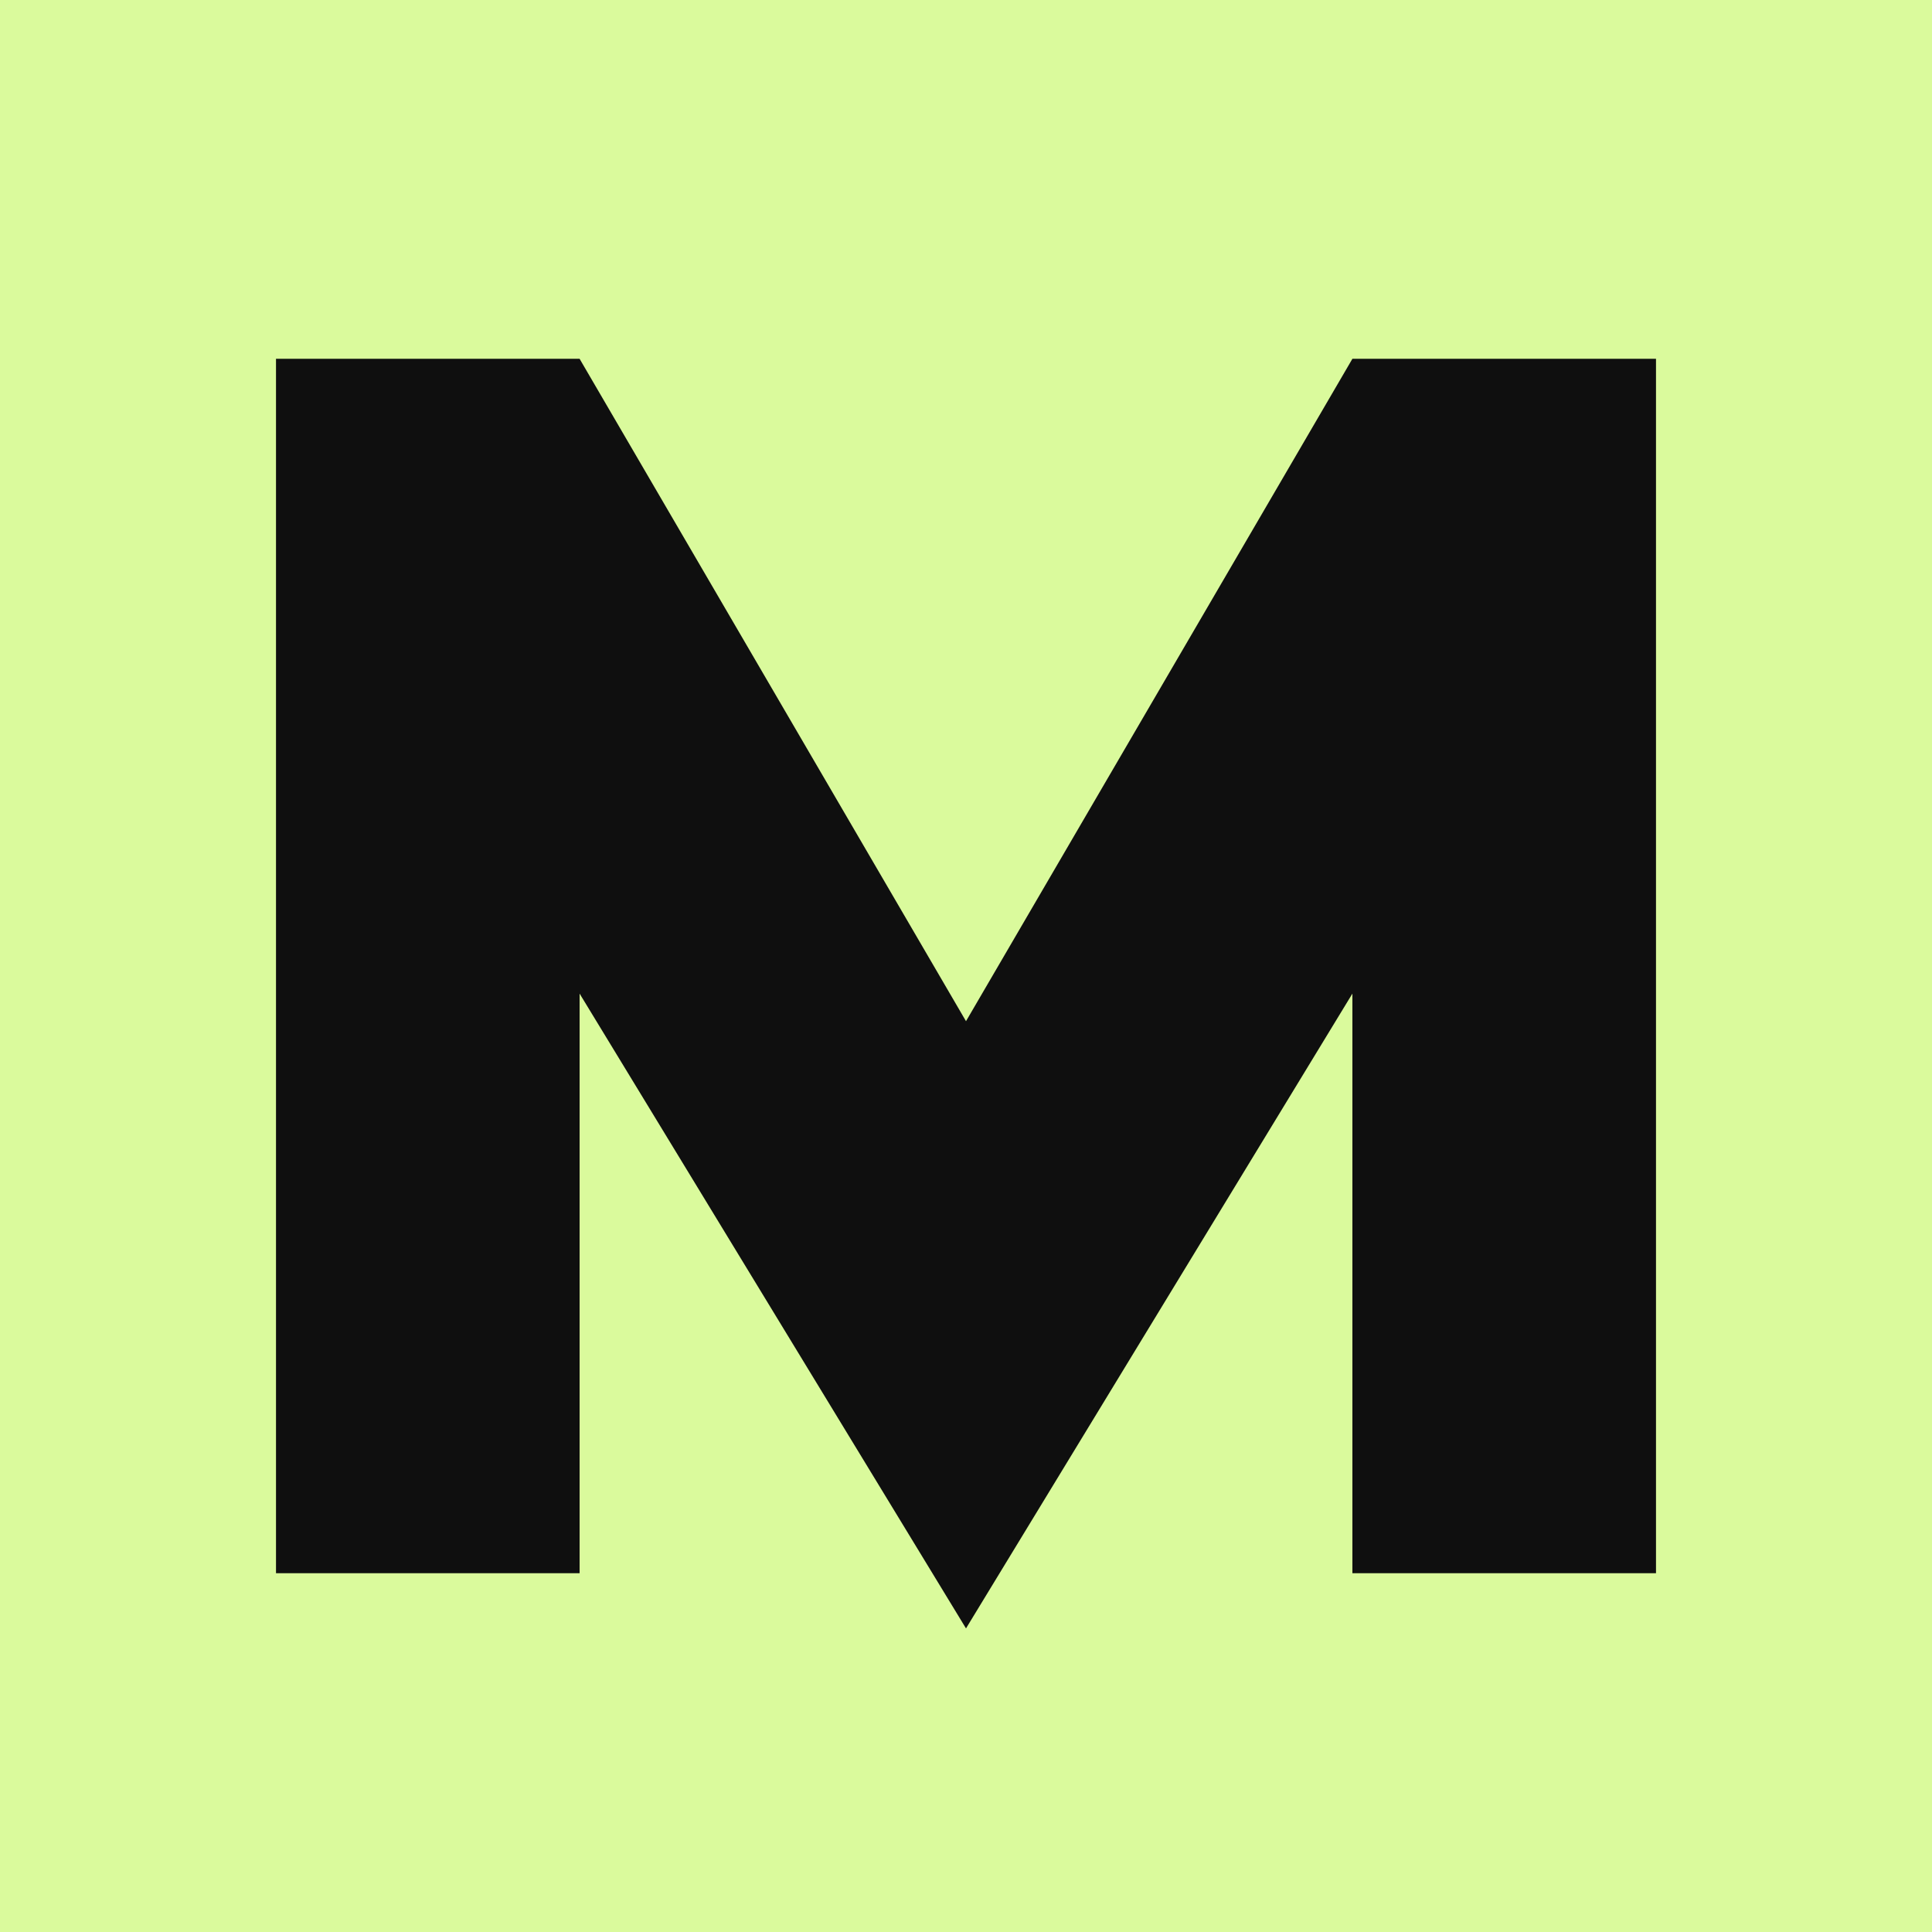
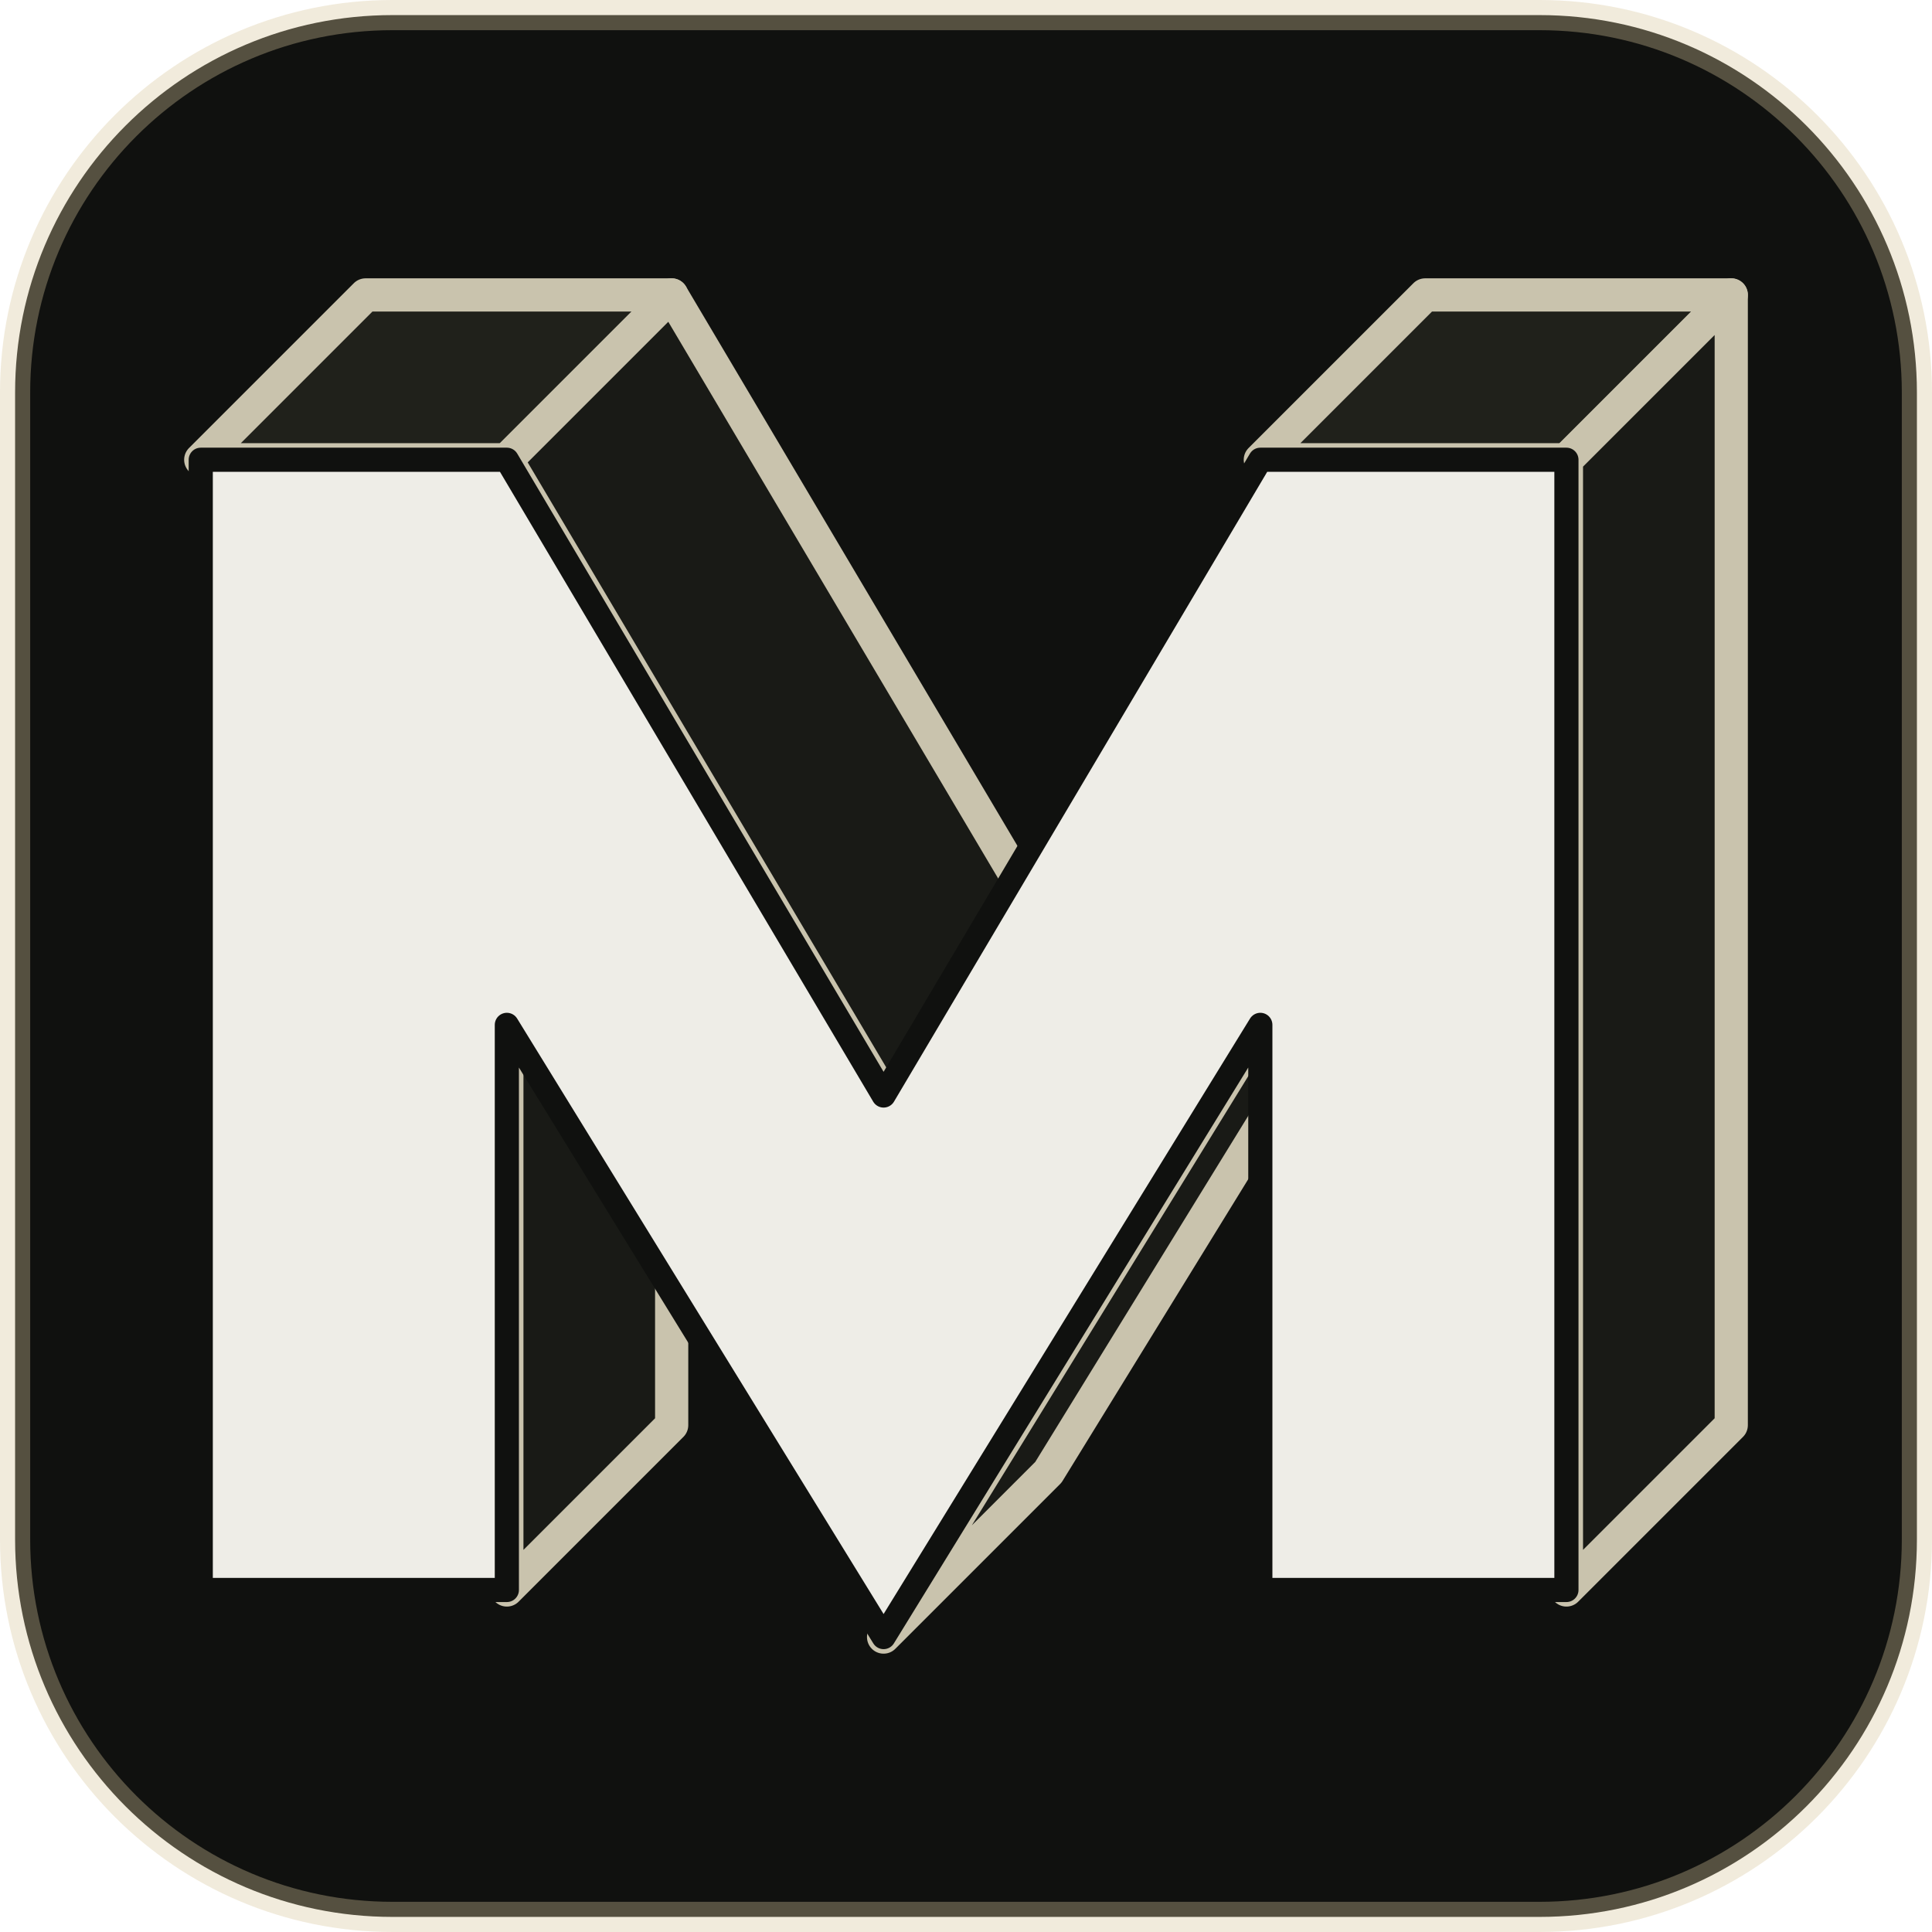
- <svg xmlns="http://www.w3.org/2000/svg" viewBox="0 0 70 70">
-   <rect width="70" height="70" fill="#dafa9c" />
-   <path d="M10 57V13h11l14 24 14-24h11v44H49V36L35 59 21 36v21Z" fill="#0f0f0f" />
+ <svg xmlns="http://www.w3.org/2000/svg" viewBox="0 0 64 64">
+   <rect x="0.5" y="0.5" width="63" height="63" rx="12.5" fill="#10110f" stroke="#d6c69c" stroke-opacity="0.35" />
+   <g stroke="#c9c3ad" stroke-width="1.1" stroke-linejoin="round" stroke-linecap="round">
+     <polygon points="6.65,15.23 16.79,15.23 22.25,9.77 12.11,9.77" fill="#20211b" />
+     <polygon points="16.79,15.23 29.27,36.29 34.73,30.83 22.25,9.77" fill="#191a16" />
+     <polygon points="41.75,15.23 51.89,15.23 57.35,9.77 47.21,9.77" fill="#20211b" />
+     <polygon points="51.89,15.23 51.89,52.67 57.35,47.21 57.35,9.77" fill="#191a16" />
+     <polygon points="41.75,33.95 29.27,54.23 34.73,48.77 47.21,28.49" fill="#191a16" />
+     <polygon points="16.79,33.95 16.79,52.67 22.25,47.21 22.25,28.49" fill="#191a16" />
+   </g>
+   <polygon points="6.65,52.67 6.65,15.23 16.79,15.23 29.27,36.29 41.75,15.23 51.89,15.23 51.89,52.67 41.75,52.67 41.75,33.95 29.27,54.23 16.79,33.95 16.79,52.67" fill="#eeede7" stroke="#10110f" stroke-width="0.8" stroke-linejoin="round" />
</svg>
